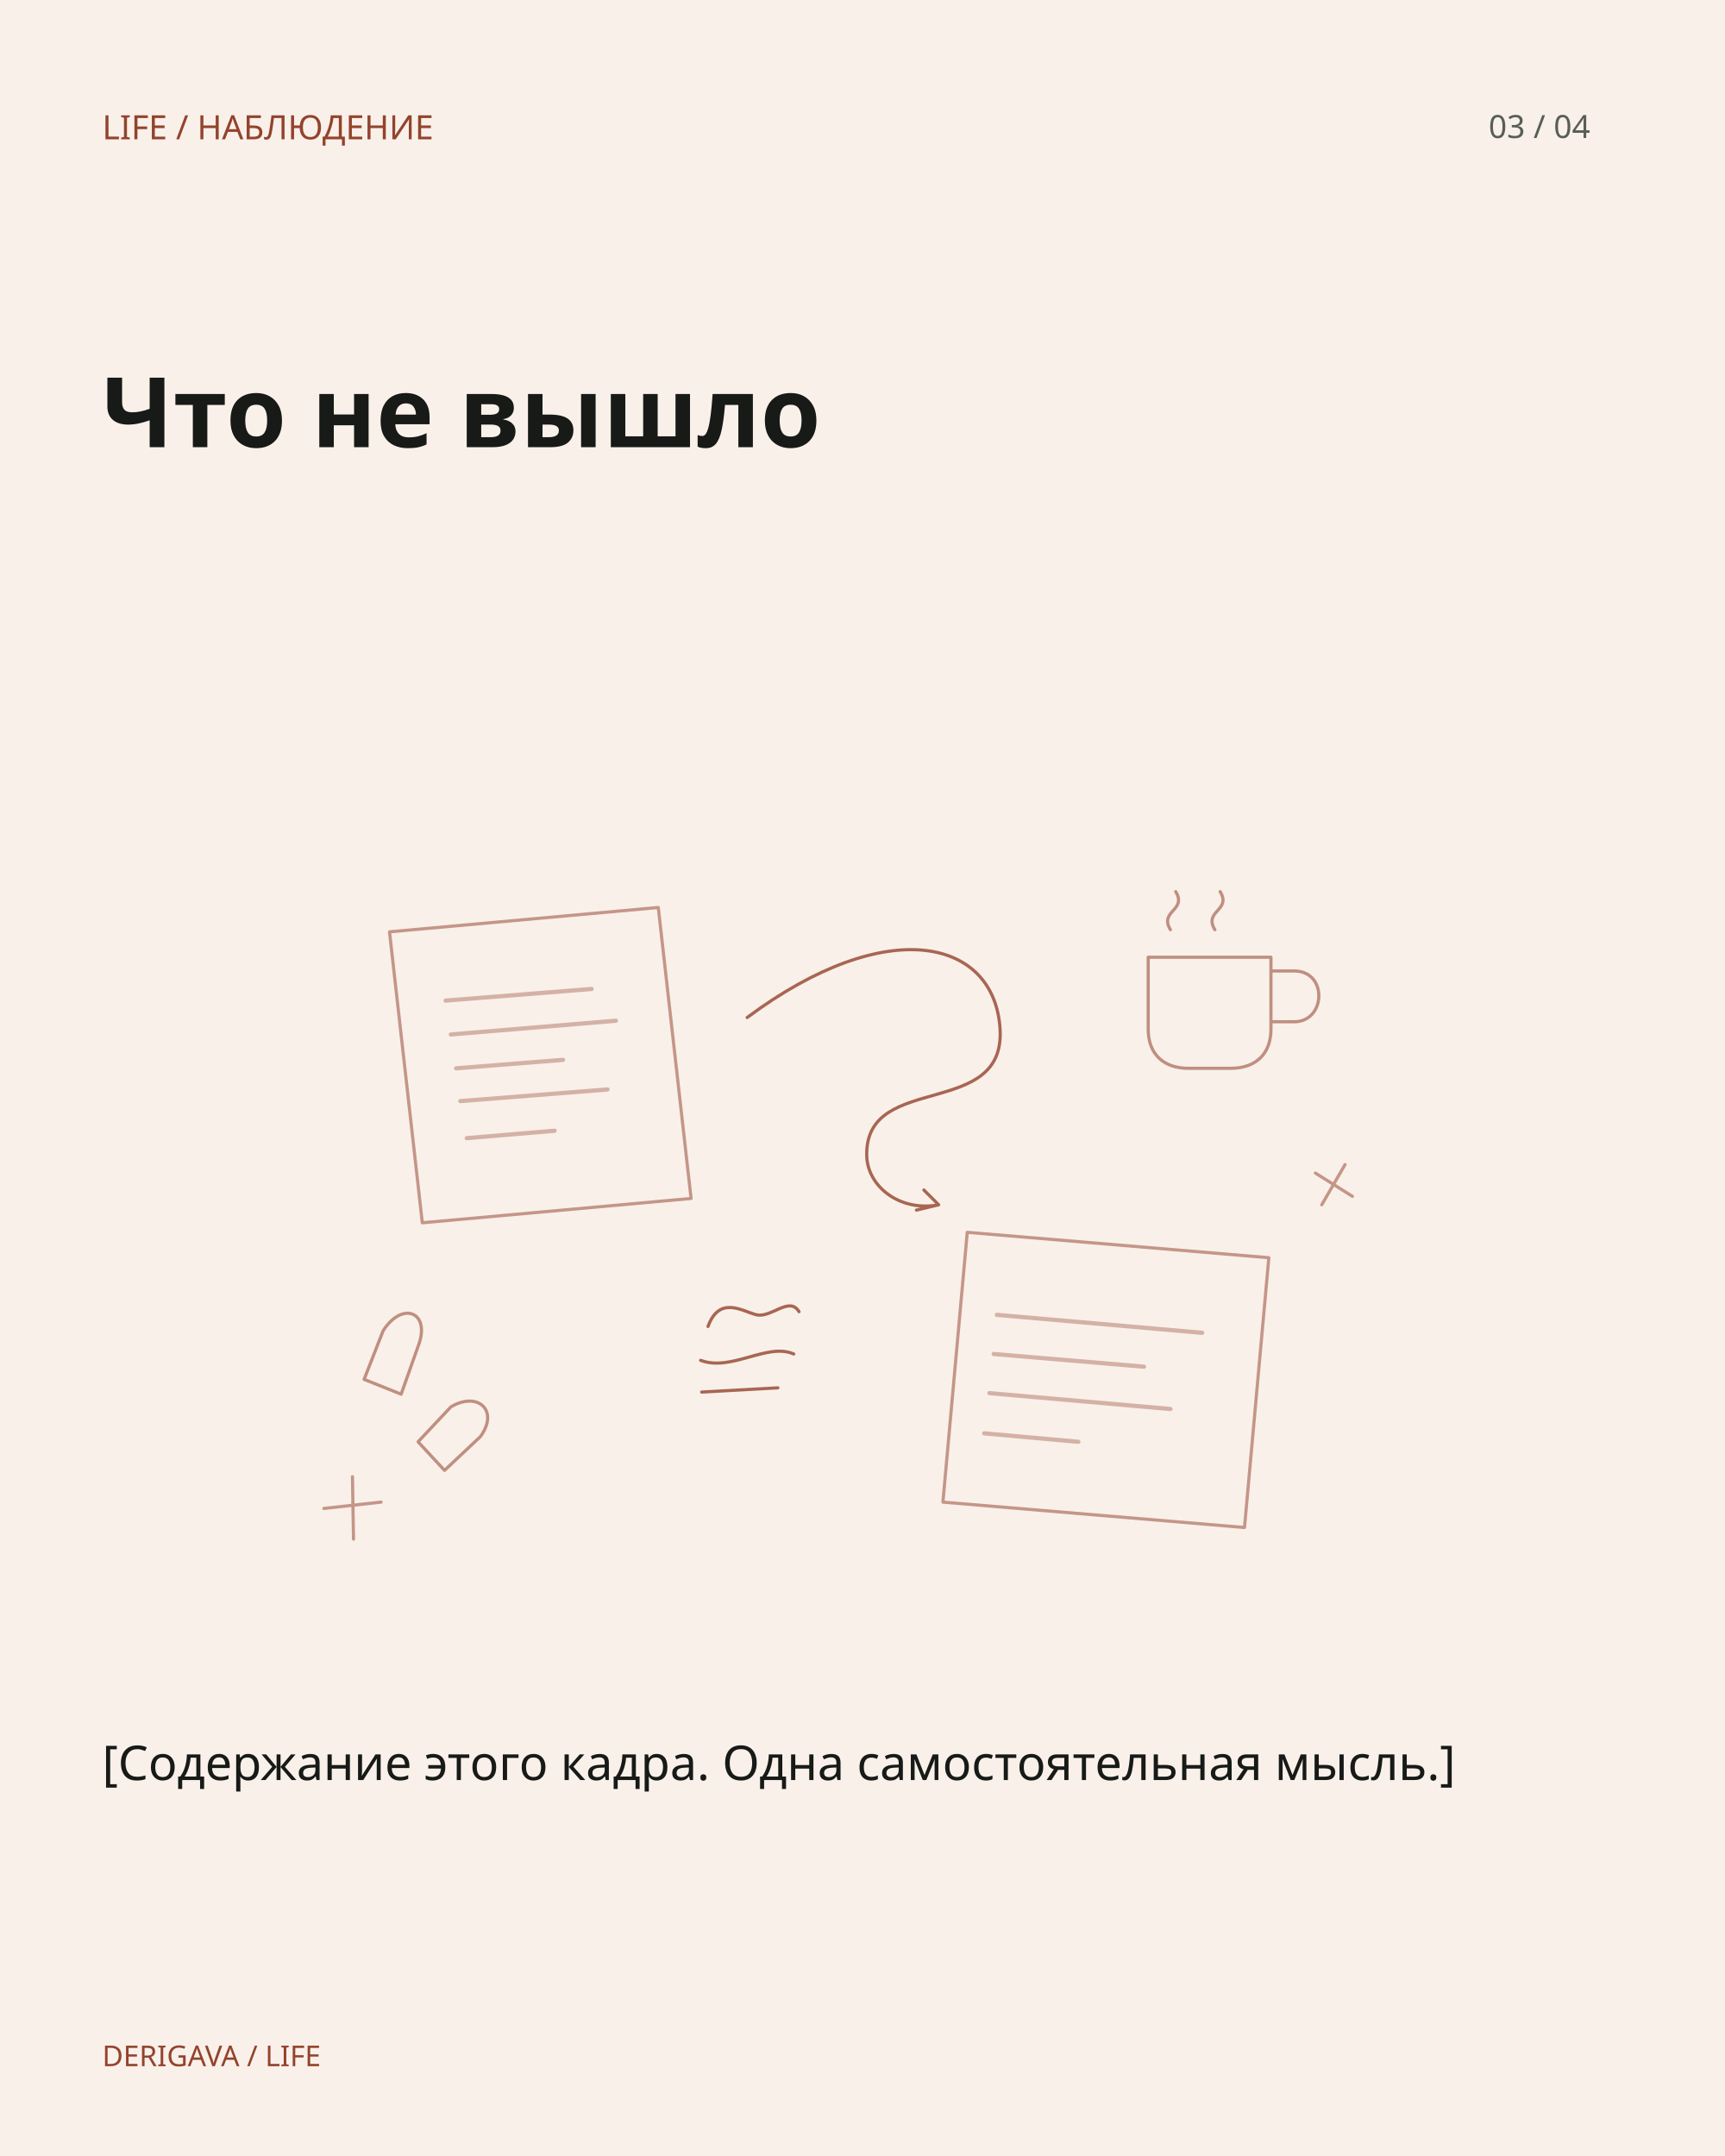
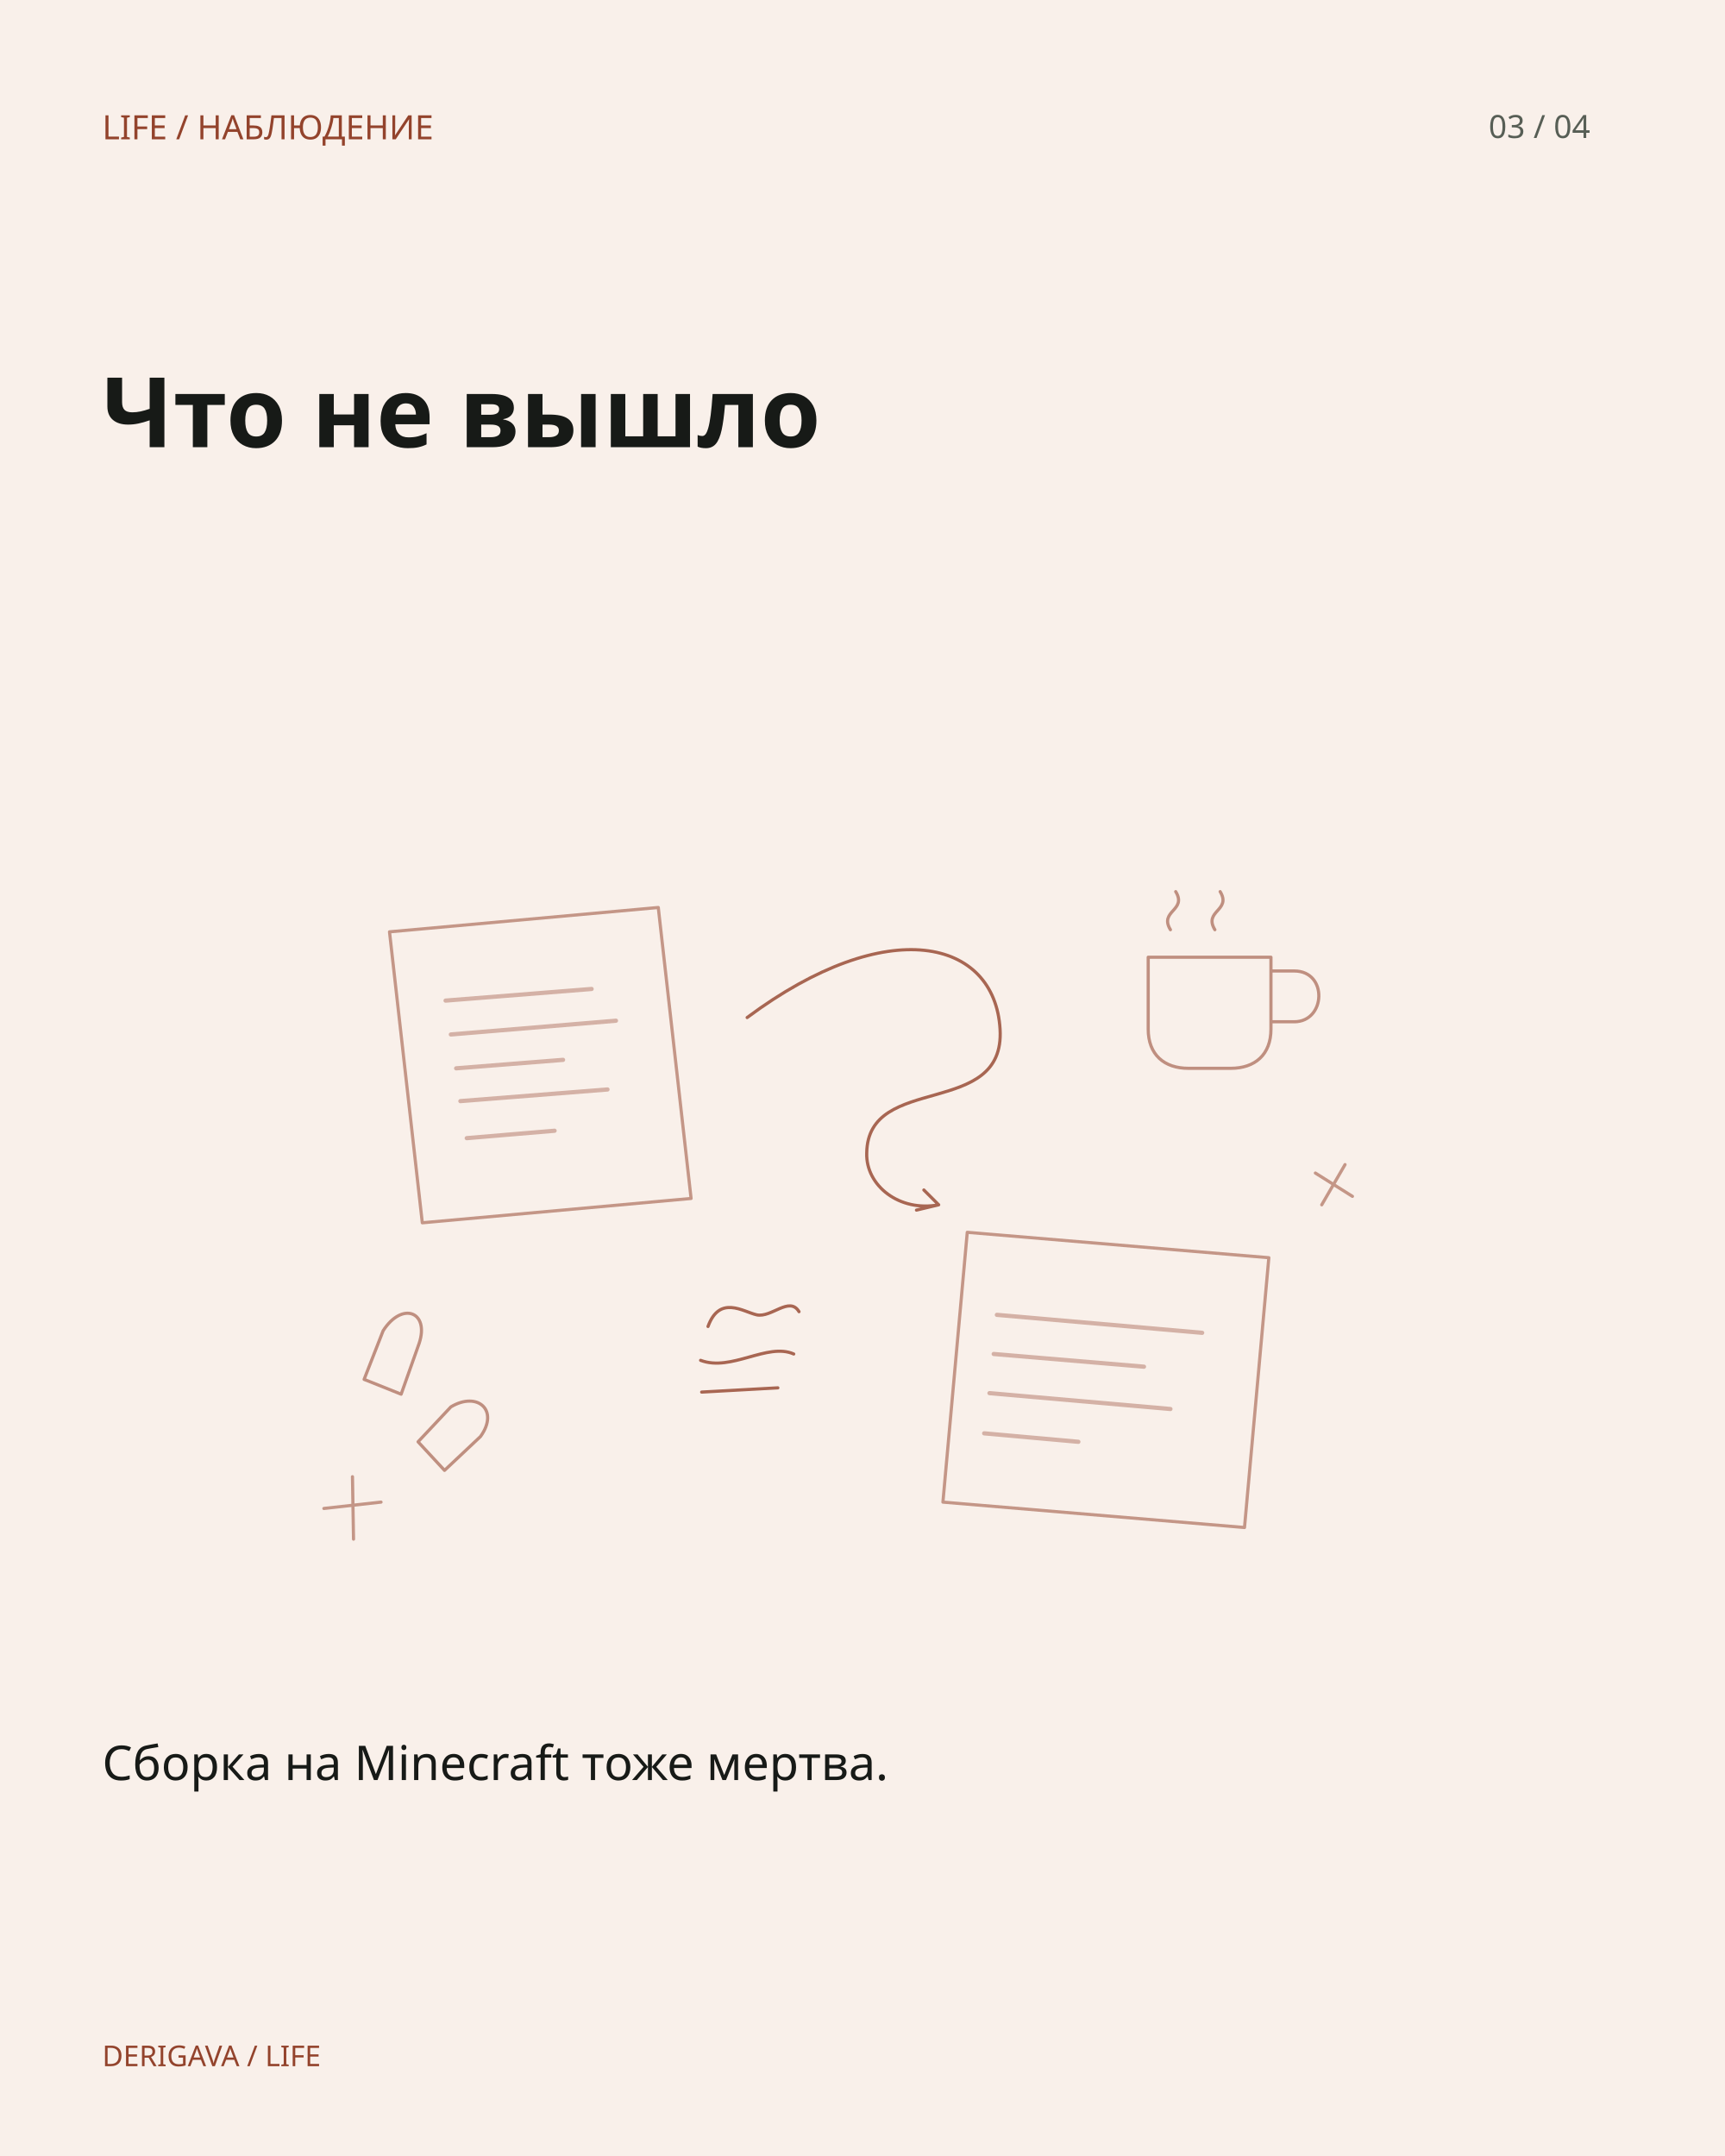
<svg xmlns="http://www.w3.org/2000/svg" width="1080" height="1350" viewBox="0 0 1080 1350">
  <style>@font-face{font-family:"Onest";font-weight:100 900;src:url("../../00 Основа/assets/fonts/Onest-Variable.ttf")}@font-face{font-family:"Unbounded";font-weight:200 900;src:url("../../00 Основа/assets/fonts/Unbounded-Variable.ttf")}@font-face{font-family:"JetBrains Mono";font-weight:400;src:url("../../00 Основа/assets/fonts/JetBrainsMono-Regular.ttf")}@font-face{font-family:"JetBrains Mono";font-weight:500;src:url("../../00 Основа/assets/fonts/JetBrainsMono-Medium.ttf")}@font-face{font-family:"Literata";font-weight:200 900;src:url("../../00 Основа/assets/fonts/Literata-Variable.ttf")}text{font-kerning:none;white-space:pre}</style>
  <rect x="0.000" y="0.000" width="1080.000" height="1350.000" rx="0" fill="#F9F0EA" stroke="none" stroke-width="1" />
  <text x="64.000" y="87.220" font-family="JetBrains Mono" font-weight="500" font-size="21" fill="#93432C">LIFE / НАБЛЮДЕНИЕ</text>
  <text x="932.000" y="86.400" font-family="JetBrains Mono" font-weight="400" font-size="20" fill="#575E55">03 / 04</text>
  <text x="64.000" y="280.020" font-family="Unbounded" font-weight="600" font-size="61" fill="#171A17">Что не вышло</text>
  <svg x="64" y="500" width="952" height="530" opacity="0.8" viewBox="0 0 1200 800" fill="none" stroke="#93432C" stroke-width="2" stroke-linecap="round" stroke-linejoin="round" role="img">
    <path d="M153 126l254-23 31 275-254 23z M699 410l285 24-23 255-285-24z" stroke-width="3" opacity=".65" />
    <path d="M206 191l138-11 M211 223l156-13 M216 255l101-8 M220 286l139-11 M226 321l83-7 M727 488l194 17 M724 525l142 12 M720 562l171 15 M715 600l89 8" stroke-width="4" opacity=".45" />
    <path d="M491 207c133-99 234-74 239 11 5 85-125 41-126 117-1 31 31 56 68 49 M658 370l14 14-21 5" stroke-width="3" />
    <path d="M147 503c18-28 44-18 34 12l-17 48-35-14z M211 575c25-15 46 3 28 28l-34 32-25-27z" stroke-width="3" opacity=".7" />
    <path d="M454 499c11-30 33-14 46-11 14 3 31-18 40-3 M447 531c29 11 63-17 88-6 M448 561l72-4" stroke-width="3" />
    <path d="M870 150h116v68c0 24-15 37-38 37h-40c-23 0-38-13-38-37z M986 163h22c32 0 30 48 0 48h-22 M891 124c-11-18 16-18 5-36 M933 124c-11-18 16-18 5-36" stroke-width="3" opacity=".7" />
    <path d="M91 671l54-6 M118 641l1 59 M1028 354l35 22 M1056 346l-22 38" stroke-width="3" opacity=".65" />
  </svg>
-   <text x="64.000" y="1114.600" font-family="Onest" font-weight="400" font-size="30" fill="#171A17">[Содержание этого кадра. Одна самостоятельная мысль.]</text>
+   <text x="64.000" y="1114.600" font-family="Onest" font-weight="400" font-size="30" fill="#171A17">Сборка на Minecraft тоже мертва.</text>
  <text x="64.000" y="1293.760" font-family="JetBrains Mono" font-weight="500" font-size="18" fill="#93432C">DERIGAVA / LIFE</text>
</svg>
